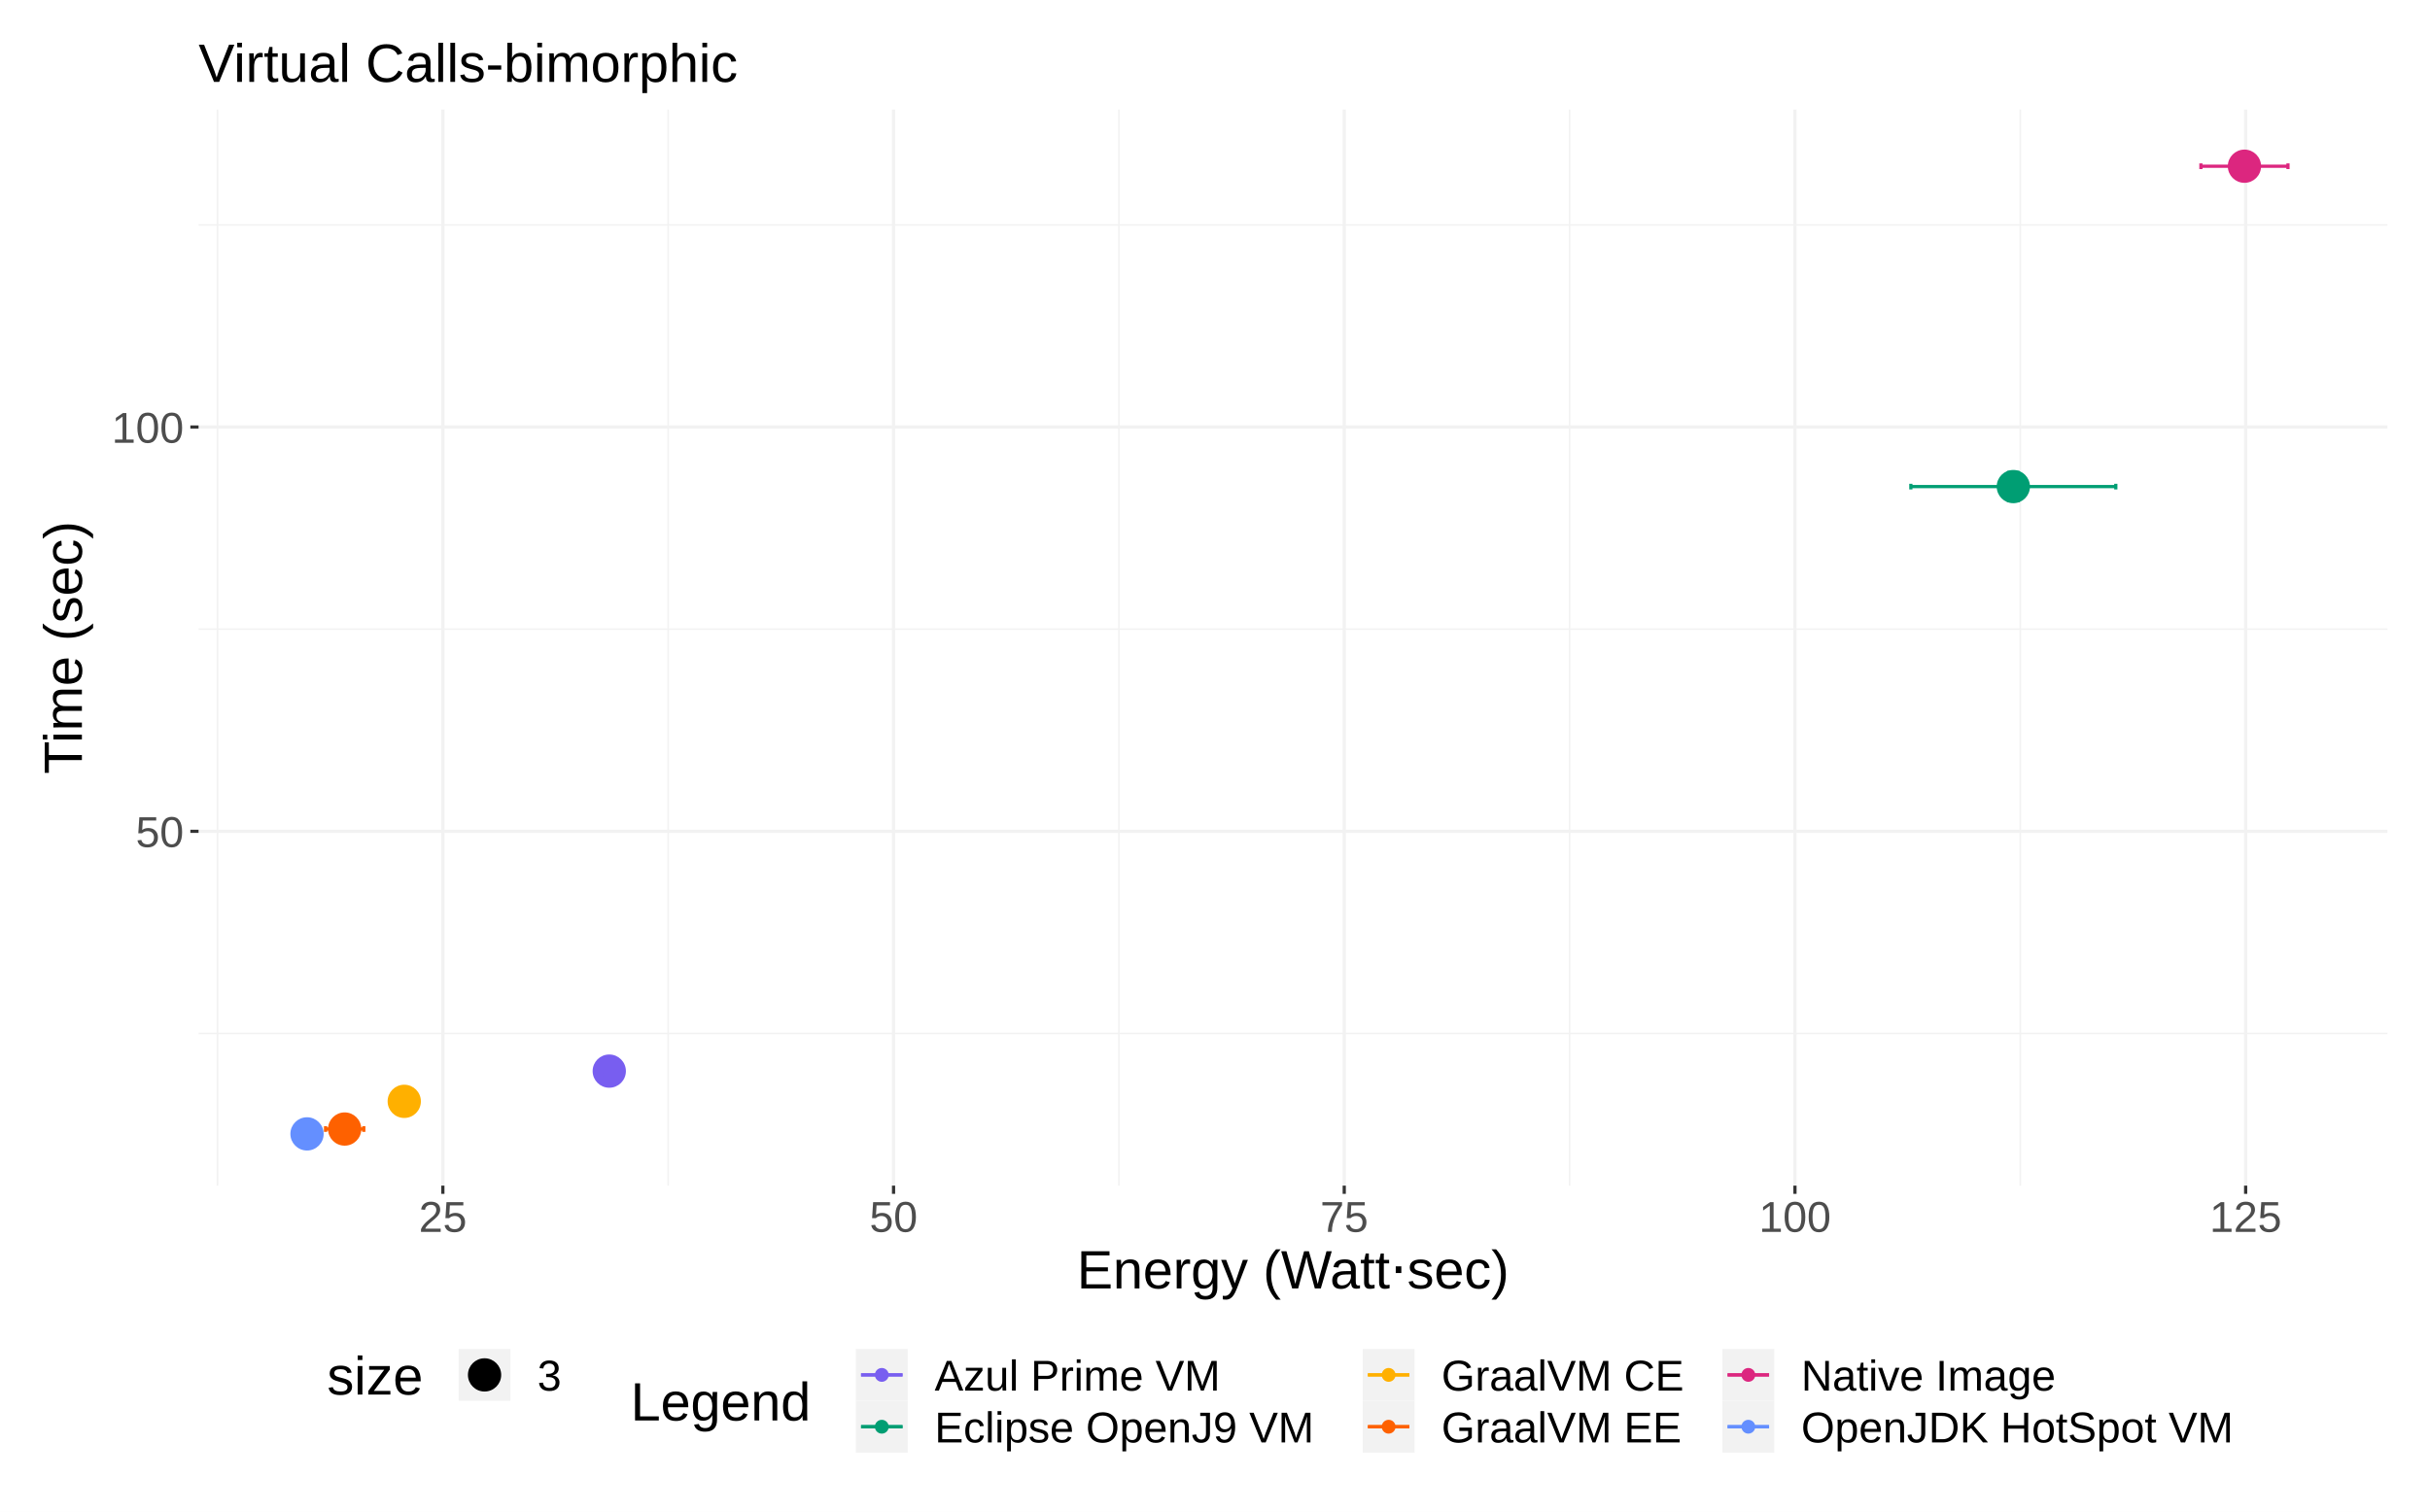
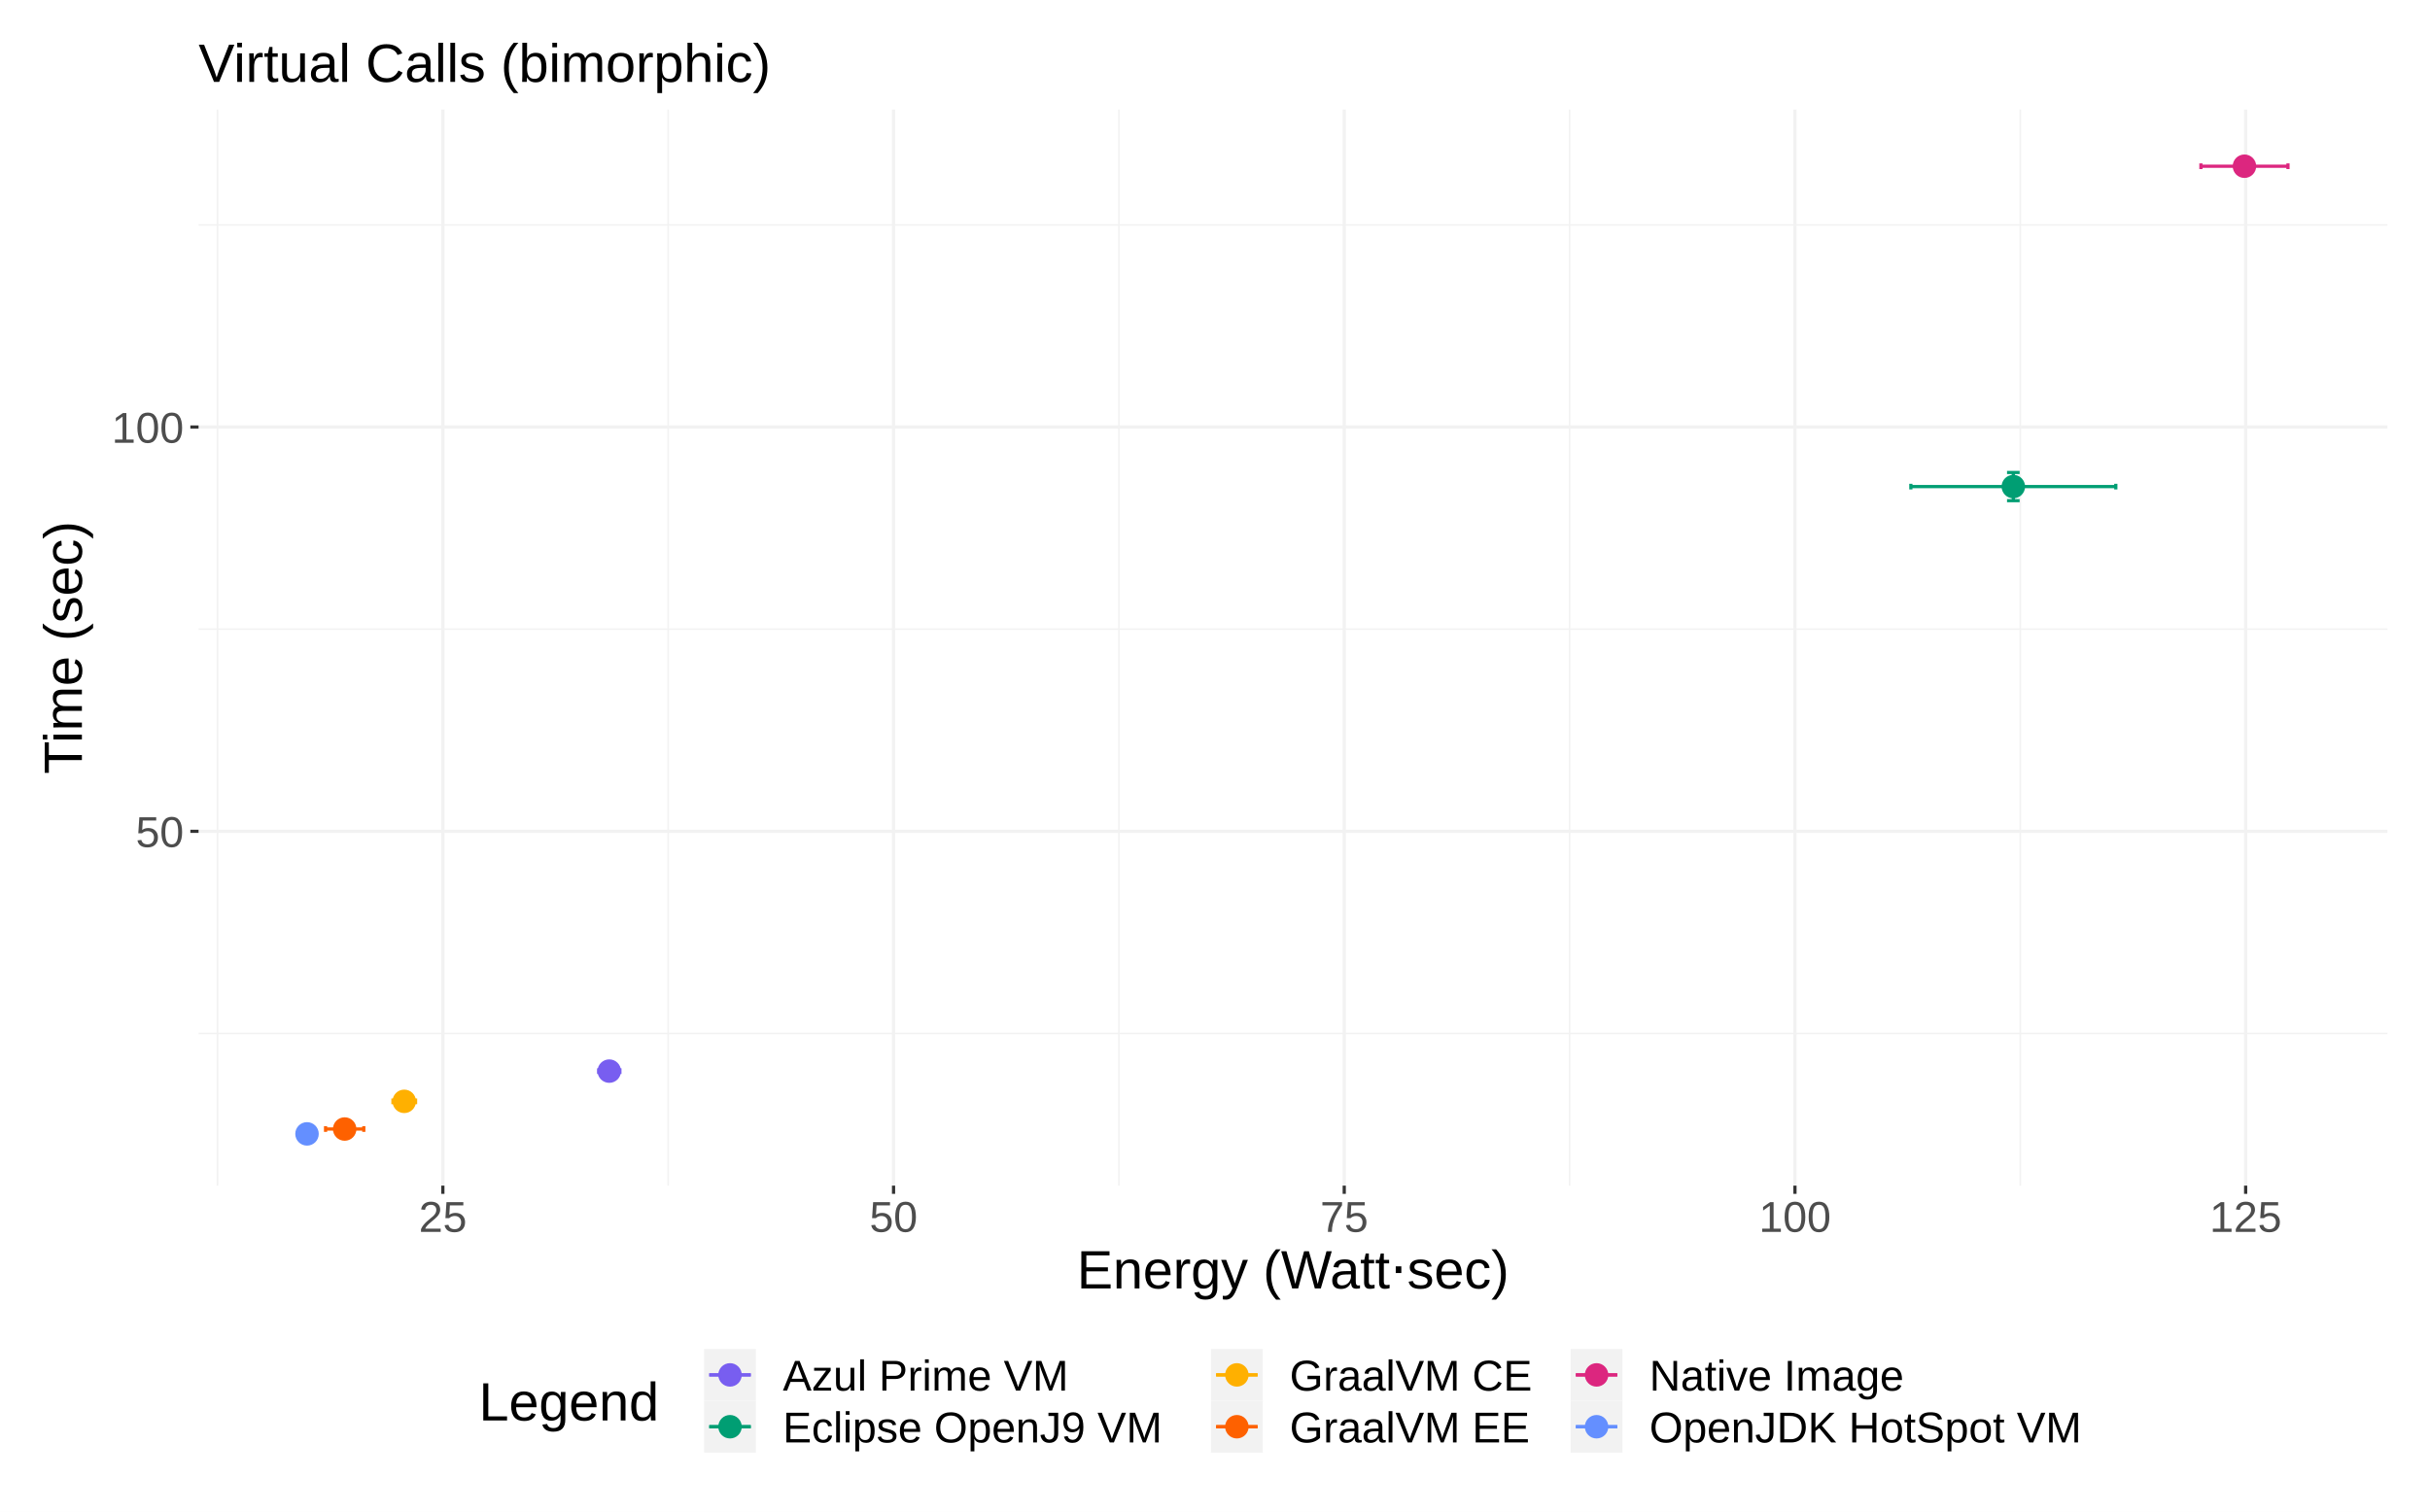
<svg xmlns="http://www.w3.org/2000/svg" class="svglite" width="810.00pt" height="504.00pt" viewBox="0 0 810.00 504.00">
  <defs>
    <style type="text/css">
    .svglite line, .svglite polyline, .svglite polygon, .svglite path, .svglite rect, .svglite circle {
      fill: none;
      stroke: #000000;
      stroke-linecap: round;
      stroke-linejoin: round;
      stroke-miterlimit: 10.00;
    }
    .svglite text {
      white-space: pre;
    }
  </style>
  </defs>
  <rect width="100%" height="100%" style="stroke: none; fill: #FFFFFF;" />
  <defs>
    <clipPath id="cpMC4wMHw4MTAuMDB8MC4wMHw1MDQuMDA=">
      <rect x="0.00" y="0.00" width="810.00" height="504.00" />
    </clipPath>
  </defs>
  <g clip-path="url(#cpMC4wMHw4MTAuMDB8MC4wMHw1MDQuMDA=)">
    <rect x="0.00" y="-0" width="810.00" height="504.00" style="stroke-width: 1.07; stroke: #FFFFFF; fill: #FFFFFF;" />
  </g>
  <defs>
    <clipPath id="cpNjYuMTl8Nzk1LjgzfDM2LjUyfDM5NS4zMg==">
      <rect x="66.19" y="36.52" width="729.64" height="358.80" />
    </clipPath>
  </defs>
  <g clip-path="url(#cpNjYuMTl8Nzk1LjgzfDM2LjUyfDM5NS4zMg==)">
    <rect x="66.19" y="36.52" width="729.64" height="358.80" style="stroke-width: 1.07; stroke: none;" />
    <polyline points="66.19,344.57 795.83,344.57 " style="stroke-width: 0.53; stroke: #F2F2F2; stroke-linecap: butt;" />
    <polyline points="66.19,209.78 795.83,209.78 " style="stroke-width: 0.53; stroke: #F2F2F2; stroke-linecap: butt;" />
    <polyline points="66.19,75.00 795.83,75.00 " style="stroke-width: 0.53; stroke: #F2F2F2; stroke-linecap: butt;" />
    <polyline points="72.50,395.32 72.50,36.52 " style="stroke-width: 0.53; stroke: #F2F2F2; stroke-linecap: butt;" />
    <polyline points="222.73,395.32 222.73,36.52 " style="stroke-width: 0.53; stroke: #F2F2F2; stroke-linecap: butt;" />
    <polyline points="372.97,395.32 372.97,36.52 " style="stroke-width: 0.53; stroke: #F2F2F2; stroke-linecap: butt;" />
    <polyline points="523.20,395.32 523.20,36.52 " style="stroke-width: 0.53; stroke: #F2F2F2; stroke-linecap: butt;" />
    <polyline points="673.43,395.32 673.43,36.52 " style="stroke-width: 0.53; stroke: #F2F2F2; stroke-linecap: butt;" />
    <polyline points="66.19,277.18 795.83,277.18 " style="stroke-width: 1.07; stroke: #F2F2F2; stroke-linecap: butt;" />
    <polyline points="66.19,142.39 795.83,142.39 " style="stroke-width: 1.07; stroke: #F2F2F2; stroke-linecap: butt;" />
    <polyline points="147.62,395.32 147.62,36.52 " style="stroke-width: 1.07; stroke: #F2F2F2; stroke-linecap: butt;" />
    <polyline points="297.85,395.32 297.85,36.52 " style="stroke-width: 1.07; stroke: #F2F2F2; stroke-linecap: butt;" />
    <polyline points="448.08,395.32 448.08,36.52 " style="stroke-width: 1.07; stroke: #F2F2F2; stroke-linecap: butt;" />
    <polyline points="598.32,395.32 598.32,36.52 " style="stroke-width: 1.07; stroke: #F2F2F2; stroke-linecap: butt;" />
    <polyline points="748.55,395.32 748.55,36.52 " style="stroke-width: 1.07; stroke: #F2F2F2; stroke-linecap: butt;" />
-     <circle cx="203.09" cy="357.14" r="5.19" style="stroke-width: 0.71; stroke: #785EF0; fill: #785EF0;" />
-     <circle cx="671.11" cy="162.24" r="5.19" style="stroke-width: 0.71; stroke: #009E73; fill: #009E73;" />
-     <circle cx="134.75" cy="367.22" r="5.19" style="stroke-width: 0.71; stroke: #FFB000; fill: #FFB000;" />
-     <circle cx="114.89" cy="376.45" r="5.19" style="stroke-width: 0.71; stroke: #FE6100; fill: #FE6100;" />
-     <circle cx="748.15" cy="55.42" r="5.19" style="stroke-width: 0.71; stroke: #DC267F; fill: #DC267F;" />
-     <circle cx="102.34" cy="378.07" r="5.19" style="stroke-width: 0.71; stroke: #648FFF; fill: #648FFF;" />
+     <circle cx="203.09" cy="357.14" r="3.56" style="stroke-width: 0.71; stroke: #785EF0; fill: #785EF0;" />
+     <circle cx="671.11" cy="162.24" r="3.56" style="stroke-width: 0.71; stroke: #009E73; fill: #009E73;" />
+     <circle cx="134.75" cy="367.22" r="3.56" style="stroke-width: 0.71; stroke: #FFB000; fill: #FFB000;" />
+     <circle cx="114.89" cy="376.45" r="3.56" style="stroke-width: 0.71; stroke: #FE6100; fill: #FE6100;" />
+     <circle cx="748.15" cy="55.42" r="3.56" style="stroke-width: 0.71; stroke: #DC267F; fill: #DC267F;" />
+     <circle cx="102.34" cy="378.07" r="3.56" style="stroke-width: 0.71; stroke: #648FFF; fill: #648FFF;" />
    <polyline points="206.63,358.09 206.63,356.20 " style="stroke-width: 1.07; stroke: #785EF0; stroke-linecap: butt;" />
    <polyline points="206.63,357.14 199.55,357.14 " style="stroke-width: 1.07; stroke: #785EF0; stroke-linecap: butt;" />
    <polyline points="199.55,358.09 199.55,356.20 " style="stroke-width: 1.07; stroke: #785EF0; stroke-linecap: butt;" />
    <polyline points="705.27,163.19 705.27,161.30 " style="stroke-width: 1.07; stroke: #009E73; stroke-linecap: butt;" />
    <polyline points="705.27,162.24 636.95,162.24 " style="stroke-width: 1.07; stroke: #009E73; stroke-linecap: butt;" />
    <polyline points="636.95,163.19 636.95,161.30 " style="stroke-width: 1.07; stroke: #009E73; stroke-linecap: butt;" />
    <polyline points="138.52,368.17 138.52,366.28 " style="stroke-width: 1.07; stroke: #FFB000; stroke-linecap: butt;" />
    <polyline points="138.52,367.22 130.98,367.22 " style="stroke-width: 1.07; stroke: #FFB000; stroke-linecap: butt;" />
    <polyline points="130.98,368.17 130.98,366.28 " style="stroke-width: 1.07; stroke: #FFB000; stroke-linecap: butt;" />
    <polyline points="121.27,377.39 121.27,375.50 " style="stroke-width: 1.07; stroke: #FE6100; stroke-linecap: butt;" />
    <polyline points="121.27,376.45 108.52,376.45 " style="stroke-width: 1.07; stroke: #FE6100; stroke-linecap: butt;" />
    <polyline points="108.52,377.39 108.52,375.50 " style="stroke-width: 1.07; stroke: #FE6100; stroke-linecap: butt;" />
    <polyline points="762.66,56.37 762.66,54.48 " style="stroke-width: 1.07; stroke: #DC267F; stroke-linecap: butt;" />
    <polyline points="762.66,55.42 733.64,55.42 " style="stroke-width: 1.07; stroke: #DC267F; stroke-linecap: butt;" />
    <polyline points="733.64,56.37 733.64,54.48 " style="stroke-width: 1.07; stroke: #DC267F; stroke-linecap: butt;" />
    <polyline points="105.32,379.01 105.32,377.13 " style="stroke-width: 1.07; stroke: #648FFF; stroke-linecap: butt;" />
    <polyline points="105.32,378.07 99.35,378.07 " style="stroke-width: 1.07; stroke: #648FFF; stroke-linecap: butt;" />
    <polyline points="99.35,379.01 99.35,377.13 " style="stroke-width: 1.07; stroke: #648FFF; stroke-linecap: butt;" />
    <polyline points="200.98,355.94 205.19,355.94 " style="stroke-width: 1.07; stroke: #785EF0; stroke-linecap: butt;" />
    <polyline points="203.09,355.94 203.09,358.34 " style="stroke-width: 1.07; stroke: #785EF0; stroke-linecap: butt;" />
    <polyline points="200.98,358.34 205.19,358.34 " style="stroke-width: 1.07; stroke: #785EF0; stroke-linecap: butt;" />
    <polyline points="669.01,157.54 673.21,157.54 " style="stroke-width: 1.07; stroke: #009E73; stroke-linecap: butt;" />
    <polyline points="671.11,157.54 671.11,166.94 " style="stroke-width: 1.07; stroke: #009E73; stroke-linecap: butt;" />
    <polyline points="669.01,166.94 673.21,166.94 " style="stroke-width: 1.07; stroke: #009E73; stroke-linecap: butt;" />
    <polyline points="132.65,366.40 136.85,366.40 " style="stroke-width: 1.07; stroke: #FFB000; stroke-linecap: butt;" />
    <polyline points="134.75,366.40 134.75,368.05 " style="stroke-width: 1.07; stroke: #FFB000; stroke-linecap: butt;" />
    <polyline points="132.65,368.05 136.85,368.05 " style="stroke-width: 1.07; stroke: #FFB000; stroke-linecap: butt;" />
    <polyline points="112.79,375.74 117.00,375.74 " style="stroke-width: 1.07; stroke: #FE6100; stroke-linecap: butt;" />
    <polyline points="114.89,375.74 114.89,377.16 " style="stroke-width: 1.07; stroke: #FE6100; stroke-linecap: butt;" />
    <polyline points="112.79,377.16 117.00,377.16 " style="stroke-width: 1.07; stroke: #FE6100; stroke-linecap: butt;" />
    <polyline points="746.05,52.83 750.25,52.83 " style="stroke-width: 1.07; stroke: #DC267F; stroke-linecap: butt;" />
    <polyline points="748.15,52.83 748.15,58.02 " style="stroke-width: 1.07; stroke: #DC267F; stroke-linecap: butt;" />
    <polyline points="746.05,58.02 750.25,58.02 " style="stroke-width: 1.07; stroke: #DC267F; stroke-linecap: butt;" />
    <polyline points="100.23,377.63 104.44,377.63 " style="stroke-width: 1.07; stroke: #648FFF; stroke-linecap: butt;" />
    <polyline points="102.34,377.63 102.34,378.51 " style="stroke-width: 1.07; stroke: #648FFF; stroke-linecap: butt;" />
    <polyline points="100.23,378.51 104.44,378.51 " style="stroke-width: 1.07; stroke: #648FFF; stroke-linecap: butt;" />
  </g>
  <g clip-path="url(#cpMC4wMHw4MTAuMDB8MC4wMHw1MDQuMDA=)">
    <text x="61.26" y="282.42" text-anchor="end" style="font-size: 14.40px;fill: #4D4D4D; font-family: &quot;Liberation Sans&quot;;" textLength="18.32px" lengthAdjust="spacingAndGlyphs">50</text>
    <text x="61.26" y="147.63" text-anchor="end" style="font-size: 14.40px;fill: #4D4D4D; font-family: &quot;Liberation Sans&quot;;" textLength="27.48px" lengthAdjust="spacingAndGlyphs">100</text>
    <polyline points="63.45,277.18 66.19,277.18 " style="stroke-width: 1.07; stroke: #333333; stroke-linecap: butt;" />
    <polyline points="63.45,142.39 66.19,142.39 " style="stroke-width: 1.07; stroke: #333333; stroke-linecap: butt;" />
    <polyline points="147.62,398.06 147.62,395.32 " style="stroke-width: 1.07; stroke: #333333; stroke-linecap: butt;" />
    <polyline points="297.85,398.06 297.85,395.32 " style="stroke-width: 1.07; stroke: #333333; stroke-linecap: butt;" />
    <polyline points="448.08,398.06 448.08,395.32 " style="stroke-width: 1.07; stroke: #333333; stroke-linecap: butt;" />
    <polyline points="598.32,398.06 598.32,395.32 " style="stroke-width: 1.07; stroke: #333333; stroke-linecap: butt;" />
    <polyline points="748.55,398.06 748.55,395.32 " style="stroke-width: 1.07; stroke: #333333; stroke-linecap: butt;" />
    <text x="147.62" y="410.74" text-anchor="middle" style="font-size: 14.40px;fill: #4D4D4D; font-family: &quot;Liberation Sans&quot;;" textLength="18.32px" lengthAdjust="spacingAndGlyphs">25</text>
    <text x="297.85" y="410.74" text-anchor="middle" style="font-size: 14.40px;fill: #4D4D4D; font-family: &quot;Liberation Sans&quot;;" textLength="18.32px" lengthAdjust="spacingAndGlyphs">50</text>
    <text x="448.08" y="410.74" text-anchor="middle" style="font-size: 14.40px;fill: #4D4D4D; font-family: &quot;Liberation Sans&quot;;" textLength="18.32px" lengthAdjust="spacingAndGlyphs">75</text>
    <text x="598.32" y="410.74" text-anchor="middle" style="font-size: 14.40px;fill: #4D4D4D; font-family: &quot;Liberation Sans&quot;;" textLength="27.48px" lengthAdjust="spacingAndGlyphs">100</text>
    <text x="748.55" y="410.74" text-anchor="middle" style="font-size: 14.40px;fill: #4D4D4D; font-family: &quot;Liberation Sans&quot;;" textLength="27.48px" lengthAdjust="spacingAndGlyphs">125</text>
    <text x="431.01" y="429.60" text-anchor="middle" style="font-size: 18.00px; font-family: &quot;Liberation Sans&quot;;" textLength="160.65px" lengthAdjust="spacingAndGlyphs">Energy (Watt⋅sec)</text>
    <text transform="translate(27.30,215.92) rotate(-90)" text-anchor="middle" style="font-size: 18.00px; font-family: &quot;Liberation Sans&quot;;" textLength="94.16px" lengthAdjust="spacingAndGlyphs">Time (sec)</text>
-     <rect x="103.54" y="444.31" width="90.23" height="28.24" style="stroke-width: 1.07; stroke: none; fill: #FFFFFF;" />
-     <text x="109.02" y="464.99" style="font-size: 18.00px; font-family: &quot;Liberation Sans&quot;;" textLength="34.90px" lengthAdjust="spacingAndGlyphs">size</text>
-     <rect x="152.88" y="449.79" width="17.28" height="17.28" style="stroke-width: 1.07; stroke: none; fill: #F2F2F2;" />
-     <circle cx="161.52" cy="458.43" r="5.19" style="stroke-width: 0.71; fill: #000000;" />
-     <text x="179.13" y="463.67" style="font-size: 14.40px; font-family: &quot;Liberation Sans&quot;;" textLength="9.16px" lengthAdjust="spacingAndGlyphs">3</text>
-     <rect x="204.73" y="444.31" width="553.75" height="45.52" style="stroke-width: 1.07; stroke: none; fill: #FFFFFF;" />
-     <text x="210.20" y="473.63" style="font-size: 18.00px; font-family: &quot;Liberation Sans&quot;;" textLength="66.12px" lengthAdjust="spacingAndGlyphs">Legend</text>
-     <rect x="285.29" y="449.79" width="17.28" height="17.28" style="stroke-width: 1.07; stroke: none; fill: #F2F2F2;" />
-     <circle cx="293.93" cy="458.43" r="1.95" style="stroke-width: 0.71; stroke: #785EF0; fill: #785EF0;" />
-     <line x1="287.02" y1="458.43" x2="300.84" y2="458.43" style="stroke-width: 1.07; stroke: #785EF0; stroke-linecap: butt;" />
-     <line x1="287.02" y1="458.43" x2="300.84" y2="458.43" style="stroke-width: 1.07; stroke: #785EF0; stroke-linecap: butt;" />
-     <rect x="285.29" y="467.07" width="17.28" height="17.28" style="stroke-width: 1.07; stroke: none; fill: #F2F2F2;" />
-     <circle cx="293.93" cy="475.71" r="1.95" style="stroke-width: 0.71; stroke: #009E73; fill: #009E73;" />
-     <line x1="287.02" y1="475.71" x2="300.84" y2="475.71" style="stroke-width: 1.07; stroke: #009E73; stroke-linecap: butt;" />
-     <line x1="287.02" y1="475.71" x2="300.84" y2="475.71" style="stroke-width: 1.07; stroke: #009E73; stroke-linecap: butt;" />
-     <rect x="454.24" y="449.79" width="17.28" height="17.28" style="stroke-width: 1.07; stroke: none; fill: #F2F2F2;" />
-     <circle cx="462.88" cy="458.43" r="1.95" style="stroke-width: 0.71; stroke: #FFB000; fill: #FFB000;" />
-     <line x1="455.97" y1="458.43" x2="469.79" y2="458.43" style="stroke-width: 1.07; stroke: #FFB000; stroke-linecap: butt;" />
-     <line x1="455.97" y1="458.43" x2="469.79" y2="458.43" style="stroke-width: 1.07; stroke: #FFB000; stroke-linecap: butt;" />
-     <rect x="454.24" y="467.07" width="17.28" height="17.28" style="stroke-width: 1.07; stroke: none; fill: #F2F2F2;" />
-     <circle cx="462.88" cy="475.71" r="1.95" style="stroke-width: 0.71; stroke: #FE6100; fill: #FE6100;" />
-     <line x1="455.97" y1="475.71" x2="469.79" y2="475.71" style="stroke-width: 1.07; stroke: #FE6100; stroke-linecap: butt;" />
-     <line x1="455.97" y1="475.71" x2="469.79" y2="475.71" style="stroke-width: 1.07; stroke: #FE6100; stroke-linecap: butt;" />
-     <rect x="574.14" y="449.79" width="17.28" height="17.28" style="stroke-width: 1.07; stroke: none; fill: #F2F2F2;" />
-     <circle cx="582.78" cy="458.43" r="1.95" style="stroke-width: 0.71; stroke: #DC267F; fill: #DC267F;" />
-     <line x1="575.87" y1="458.43" x2="589.69" y2="458.43" style="stroke-width: 1.07; stroke: #DC267F; stroke-linecap: butt;" />
-     <line x1="575.87" y1="458.43" x2="589.69" y2="458.43" style="stroke-width: 1.07; stroke: #DC267F; stroke-linecap: butt;" />
-     <rect x="574.14" y="467.07" width="17.28" height="17.28" style="stroke-width: 1.07; stroke: none; fill: #F2F2F2;" />
-     <circle cx="582.78" cy="475.71" r="1.95" style="stroke-width: 0.71; stroke: #648FFF; fill: #648FFF;" />
-     <line x1="575.87" y1="475.71" x2="589.69" y2="475.71" style="stroke-width: 1.07; stroke: #648FFF; stroke-linecap: butt;" />
-     <line x1="575.87" y1="475.71" x2="589.69" y2="475.71" style="stroke-width: 1.07; stroke: #648FFF; stroke-linecap: butt;" />
-     <text x="311.54" y="463.67" style="font-size: 14.40px; font-family: &quot;Liberation Sans&quot;;" textLength="103.13px" lengthAdjust="spacingAndGlyphs">Azul Prime VM</text>
-     <text x="311.54" y="480.95" style="font-size: 14.40px; font-family: &quot;Liberation Sans&quot;;" textLength="133.74px" lengthAdjust="spacingAndGlyphs">Eclipse OpenJ9 VM</text>
-     <text x="480.49" y="463.67" style="font-size: 14.40px; font-family: &quot;Liberation Sans&quot;;" textLength="84.69px" lengthAdjust="spacingAndGlyphs">GraalVM CE</text>
-     <text x="480.49" y="480.95" style="font-size: 14.40px; font-family: &quot;Liberation Sans&quot;;" textLength="83.73px" lengthAdjust="spacingAndGlyphs">GraalVM EE</text>
-     <text x="600.39" y="463.67" style="font-size: 14.40px; font-family: &quot;Liberation Sans&quot;;" textLength="96.25px" lengthAdjust="spacingAndGlyphs">Native Image</text>
-     <text x="600.39" y="480.95" style="font-size: 14.40px; font-family: &quot;Liberation Sans&quot;;" textLength="152.61px" lengthAdjust="spacingAndGlyphs">OpenJDK HotSpot VM</text>
-     <text x="66.19" y="27.30" style="font-size: 18.00px; font-family: &quot;Liberation Sans&quot;;" textLength="204.13px" lengthAdjust="spacingAndGlyphs">Virtual Calls-bimorphic</text>
+     <rect x="154.13" y="444.31" width="553.75" height="45.52" style="stroke-width: 1.07; stroke: none; fill: #FFFFFF;" />
+     <text x="159.61" y="473.63" style="font-size: 18.00px; font-family: &quot;Liberation Sans&quot;;" textLength="66.12px" lengthAdjust="spacingAndGlyphs">Legend</text>
+     <rect x="234.70" y="449.79" width="17.28" height="17.28" style="stroke-width: 1.07; stroke: none; fill: #F2F2F2;" />
+     <circle cx="243.34" cy="458.43" r="3.56" style="stroke-width: 0.71; stroke: #785EF0; fill: #785EF0;" />
+     <line x1="236.42" y1="458.43" x2="250.25" y2="458.43" style="stroke-width: 1.07; stroke: #785EF0; stroke-linecap: butt;" />
+     <line x1="236.42" y1="458.43" x2="250.25" y2="458.43" style="stroke-width: 1.07; stroke: #785EF0; stroke-linecap: butt;" />
+     <rect x="234.70" y="467.07" width="17.28" height="17.28" style="stroke-width: 1.07; stroke: none; fill: #F2F2F2;" />
+     <circle cx="243.34" cy="475.71" r="3.56" style="stroke-width: 0.71; stroke: #009E73; fill: #009E73;" />
+     <line x1="236.42" y1="475.71" x2="250.25" y2="475.71" style="stroke-width: 1.07; stroke: #009E73; stroke-linecap: butt;" />
+     <line x1="236.42" y1="475.71" x2="250.25" y2="475.71" style="stroke-width: 1.07; stroke: #009E73; stroke-linecap: butt;" />
+     <rect x="403.65" y="449.79" width="17.28" height="17.28" style="stroke-width: 1.07; stroke: none; fill: #F2F2F2;" />
+     <circle cx="412.29" cy="458.43" r="3.56" style="stroke-width: 0.71; stroke: #FFB000; fill: #FFB000;" />
+     <line x1="405.38" y1="458.43" x2="419.20" y2="458.43" style="stroke-width: 1.07; stroke: #FFB000; stroke-linecap: butt;" />
+     <line x1="405.38" y1="458.43" x2="419.20" y2="458.43" style="stroke-width: 1.07; stroke: #FFB000; stroke-linecap: butt;" />
+     <rect x="403.65" y="467.07" width="17.28" height="17.28" style="stroke-width: 1.07; stroke: none; fill: #F2F2F2;" />
+     <circle cx="412.29" cy="475.71" r="3.56" style="stroke-width: 0.71; stroke: #FE6100; fill: #FE6100;" />
+     <line x1="405.38" y1="475.71" x2="419.20" y2="475.71" style="stroke-width: 1.07; stroke: #FE6100; stroke-linecap: butt;" />
+     <line x1="405.38" y1="475.71" x2="419.20" y2="475.71" style="stroke-width: 1.07; stroke: #FE6100; stroke-linecap: butt;" />
+     <rect x="523.55" y="449.79" width="17.28" height="17.28" style="stroke-width: 1.07; stroke: none; fill: #F2F2F2;" />
+     <circle cx="532.19" cy="458.43" r="3.56" style="stroke-width: 0.71; stroke: #DC267F; fill: #DC267F;" />
+     <line x1="525.28" y1="458.43" x2="539.10" y2="458.43" style="stroke-width: 1.07; stroke: #DC267F; stroke-linecap: butt;" />
+     <line x1="525.28" y1="458.43" x2="539.10" y2="458.43" style="stroke-width: 1.07; stroke: #DC267F; stroke-linecap: butt;" />
+     <rect x="523.55" y="467.07" width="17.28" height="17.28" style="stroke-width: 1.07; stroke: none; fill: #F2F2F2;" />
+     <circle cx="532.19" cy="475.71" r="3.56" style="stroke-width: 0.71; stroke: #648FFF; fill: #648FFF;" />
+     <line x1="525.28" y1="475.71" x2="539.10" y2="475.71" style="stroke-width: 1.07; stroke: #648FFF; stroke-linecap: butt;" />
+     <line x1="525.28" y1="475.71" x2="539.10" y2="475.71" style="stroke-width: 1.07; stroke: #648FFF; stroke-linecap: butt;" />
+     <text x="260.94" y="463.67" style="font-size: 14.40px; font-family: &quot;Liberation Sans&quot;;" textLength="103.13px" lengthAdjust="spacingAndGlyphs">Azul Prime VM</text>
+     <text x="260.94" y="480.95" style="font-size: 14.40px; font-family: &quot;Liberation Sans&quot;;" textLength="133.74px" lengthAdjust="spacingAndGlyphs">Eclipse OpenJ9 VM</text>
+     <text x="429.89" y="463.67" style="font-size: 14.40px; font-family: &quot;Liberation Sans&quot;;" textLength="84.69px" lengthAdjust="spacingAndGlyphs">GraalVM CE</text>
+     <text x="429.89" y="480.95" style="font-size: 14.40px; font-family: &quot;Liberation Sans&quot;;" textLength="83.73px" lengthAdjust="spacingAndGlyphs">GraalVM EE</text>
+     <text x="549.79" y="463.67" style="font-size: 14.40px; font-family: &quot;Liberation Sans&quot;;" textLength="96.25px" lengthAdjust="spacingAndGlyphs">Native Image</text>
+     <text x="549.79" y="480.95" style="font-size: 14.40px; font-family: &quot;Liberation Sans&quot;;" textLength="152.61px" lengthAdjust="spacingAndGlyphs">OpenJDK HotSpot VM</text>
+     <text x="66.19" y="27.30" style="font-size: 18.00px; font-family: &quot;Liberation Sans&quot;;" textLength="217.40px" lengthAdjust="spacingAndGlyphs">Virtual Calls (bimorphic)</text>
  </g>
</svg>
